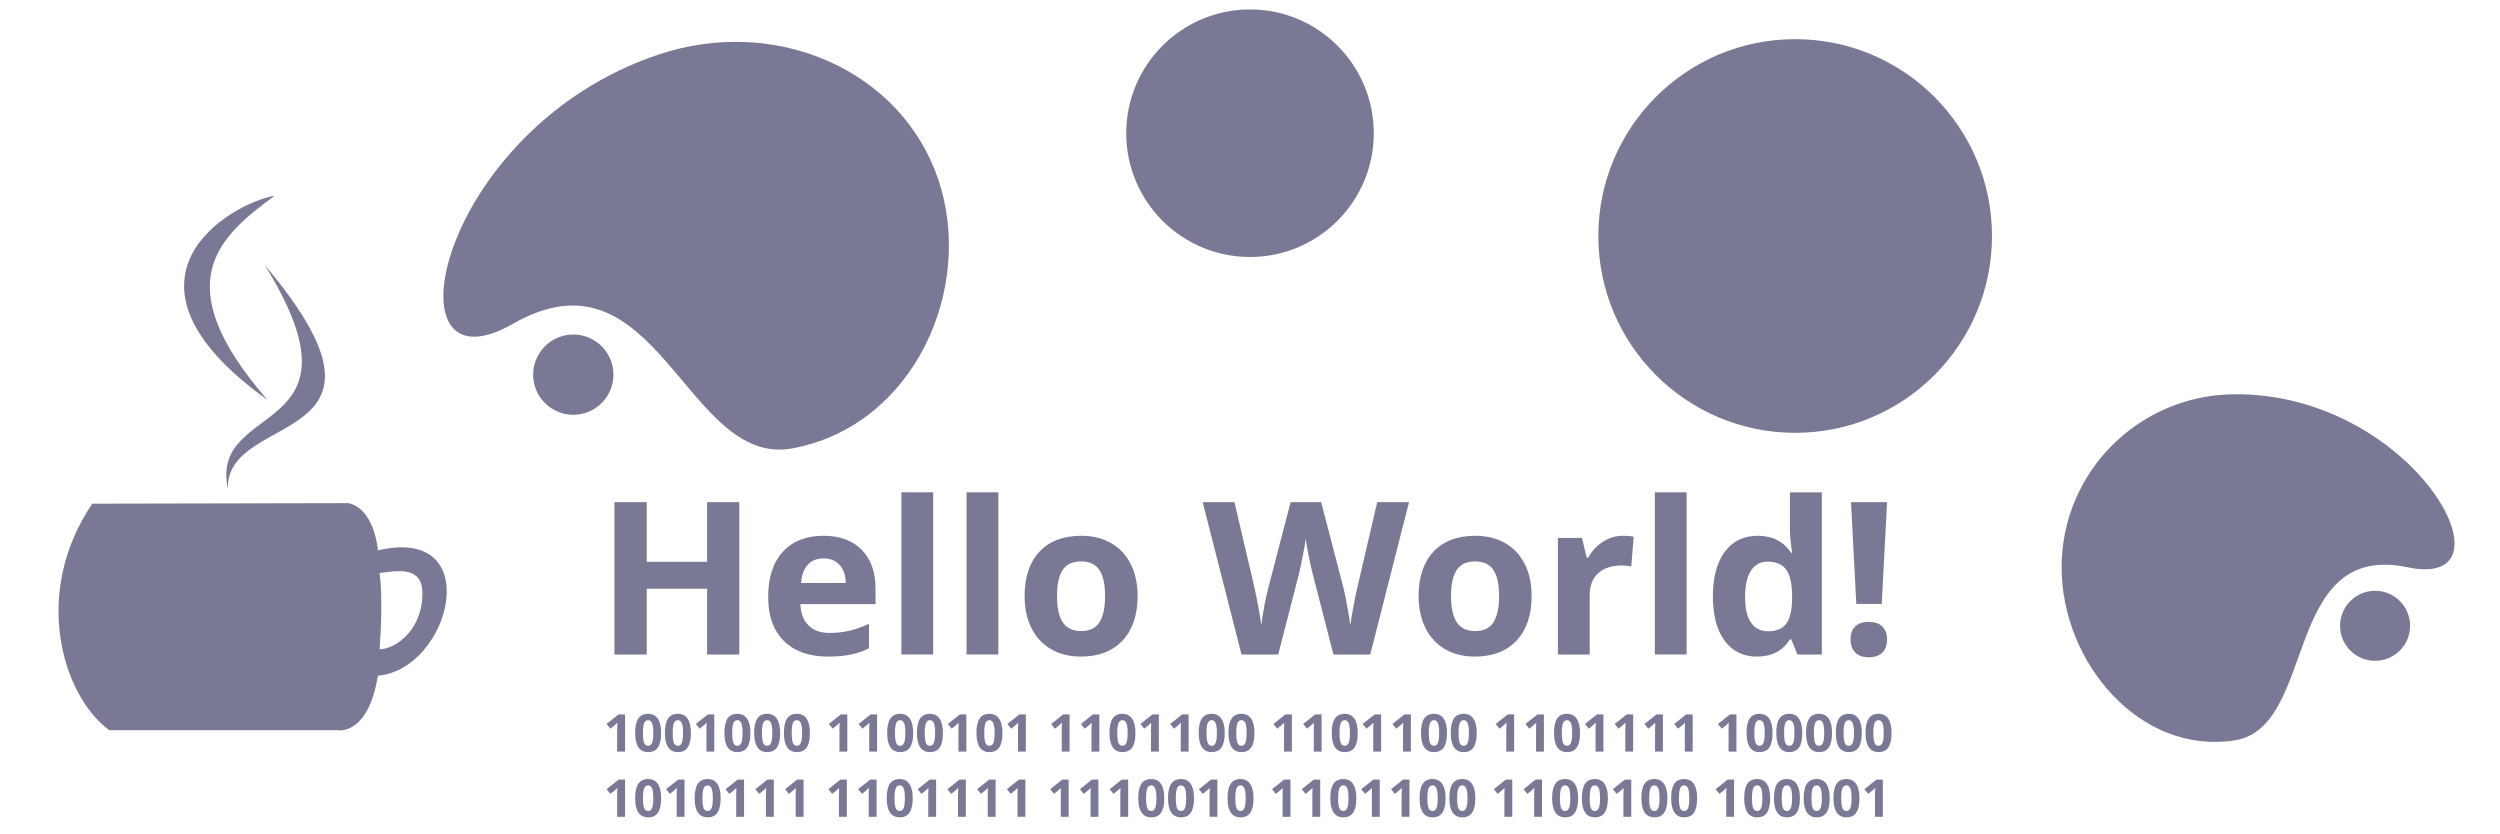
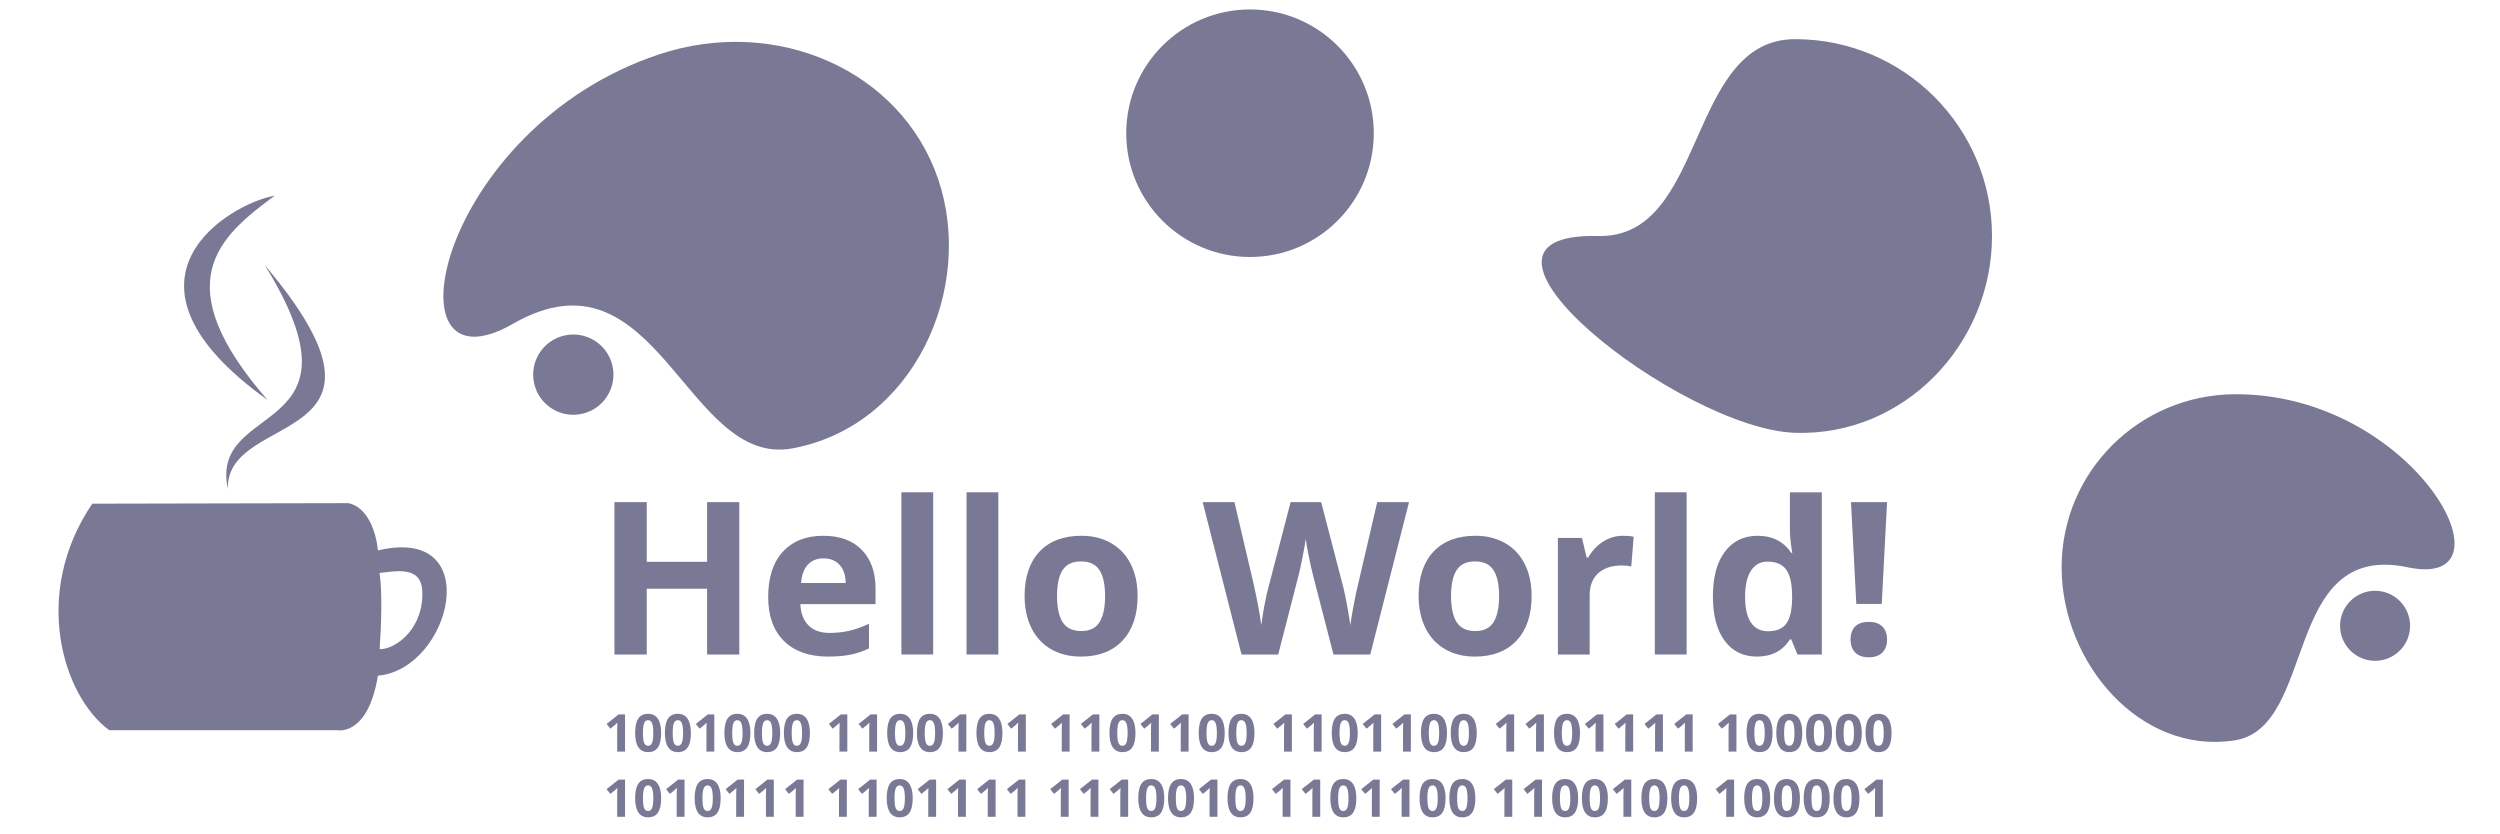
<svg xmlns="http://www.w3.org/2000/svg" width="1500" height="500" version="1.1" viewBox="0 0 1500 500" id="svg24">
  <defs id="defs28">
    <rect x="407.772" y="294.501" width="346.457" height="80.003" id="rect24945" />
  </defs>
  <g transform="matrix(0.8525776,-0.2901292,0.2901292,0.8525776,-30.56465,51.53735)" style="fill:#797995;fill-opacity:1;stroke-width:1;stroke-dasharray:none" id="g6">
    <path d="m 304.63,271.08 c 108.96,-21.273 77.888,128.24 149.6,138.58 81.637,11.778 149.6,-62.045 149.6,-138.58 0,-76.535 -66.979,-138.14 -149.6,-138.58 -155.39,-0.834 -247.75,157.75 -149.6,138.58 z" style="fill:#797995;paint-order:markers fill stroke;fill-opacity:1;stroke-width:1;stroke-dasharray:none" id="path2" />
    <circle cx="331.74" cy="316.1" r="26.741" style="fill:#797995;paint-order:markers fill stroke;fill-opacity:1;stroke-width:1;stroke-dasharray:none" id="circle4" />
  </g>
-   <circle cx="1077.099" cy="141.595" style="fill:#797995;stroke-width:0.939;paint-order:markers fill stroke;fill-opacity:1" id="circle8" r="118.099" />
+   <path id="circle8" style="fill:#797995;stroke-width:0.939;paint-order:markers fill stroke" d="m 1195.197,141.595 c 0,65.224 -52.907,120.159 -118.099,118.099 -68.47,-2.164 -219.429,-120.428 -118.099,-118.099 65.207,1.499 52.875,-118.099 118.099,-118.099 65.224,1.7e-5 118.099,52.875 118.099,118.099 z" />
  <g id="g4345" transform="translate(11.95641,-8.408867)" style="fill:#797995;fill-opacity:1">
    <path d="M 197.11,310.29 43.4,310.62 c -36.392,53.625 -17.976,115.18 10.174,135.91 h 136.84 c 0,0 18.364,3.933 24.381,-32.712 43.902,-3.831 65.205,-90.65 0,-75.16 -1.14,-11.553 -6.351,-25.998 -17.684,-28.367 z m 30.746,40.818 c 6.661,0.064 13.127,2.195 13.547,11.766 1.089,22.295 -15.477,35.049 -25.59,35.071 0.964,-13.173 1.732,-33.638 -0.026,-45.789 2.865,-0.169 7.513,-1.092 12.07,-1.048 z" style="fill:#797995;fill-opacity:1" id="path12" />
    <path d="m 146.92,167.48 c 93.136,110.41 -23.51,86.489 -22.167,134.26 -11.526,-53.778 86.913,-29.578 22.167,-134.26 z" style="fill:#797995;fill-opacity:1" id="path14" />
    <path d="m 148.55,248.39 c -61.03,-70.201 -29.508,-97.661 4.312,-122.57 -25.941,4.361 -105.72,49.911 -4.312,122.57 z" style="fill:#797995;fill-opacity:1" id="path16" />
  </g>
  <g id="g3815" transform="translate(0.5498111,-8.000125)" style="fill:#797995;fill-opacity:1">
    <circle cx="1424.5" cy="383.48" r="21.008" style="opacity:1;fill:#797995;paint-order:markers fill stroke;fill-opacity:1" id="circle10" />
    <path d="m 1444.1,348.38 c -75.63,-15.94 -54.063,96.087 -103.84,103.84 -56.666,8.825 -103.84,-46.49 -103.84,-103.84 0,-57.35 46.491,-103.51 103.84,-103.84 107.86,-0.625 171.97,118.2 103.84,103.84 z" style="fill:#797995;paint-order:markers fill stroke;fill-opacity:1" id="path18" />
  </g>
  <circle cx="750" cy="79.931" r="74.264" style="fill:#797995;stroke-width:1.09;paint-order:markers fill stroke;fill-opacity:1" id="circle20" />
  <g id="g37070" transform="matrix(1.699774,0,0,1.699774,-886.3306,-486.0717)" style="fill:#797995;fill-opacity:1">
    <g aria-label="1001000 1100101 1101100 1101100 1101111 100000 1010111 1101111 1110010 1101100 1100100 100001 " transform="matrix(1.314229,0,0,1.314229,198.5653,147.925)" id="text24943" style="font-size:14px;line-height:1.25;white-space:pre;shape-inside:url(#rect24945);fill:#797995;fill-opacity:1">
      <path d="m 413.555,306.907 h -2.112 v -5.783 l 0.021,-0.95 0.034,-1.039 q -0.526,0.526 -0.731,0.69 l -1.148,0.923 -1.019,-1.271 3.22,-2.563 h 1.736 z" style="font-weight:bold;font-family:'Open Sans';-inkscape-font-specification:'Open Sans, Bold';text-align:justify;fill:#797995;fill-opacity:1" id="path28972" />
      <path d="m 423.255,301.91 q 0,2.618 -0.861,3.876 -0.854,1.258 -2.639,1.258 -1.729,0 -2.611,-1.299 -0.875,-1.299 -0.875,-3.835 0,-2.646 0.855,-3.896 0.854,-1.258 2.632,-1.258 1.729,0 2.611,1.312 0.889,1.312 0.889,3.842 z m -4.888,0 q 0,1.839 0.314,2.639 0.321,0.793 1.073,0.793 0.738,0 1.066,-0.807 0.328,-0.807 0.328,-2.625 0,-1.839 -0.335,-2.639 -0.328,-0.807 -1.06,-0.807 -0.745,0 -1.066,0.807 -0.321,0.8 -0.321,2.639 z" style="font-weight:bold;font-family:'Open Sans';-inkscape-font-specification:'Open Sans, Bold';text-align:justify;fill:#797995;fill-opacity:1" id="path28974" />
      <path d="m 431.246,301.91 q 0,2.618 -0.861,3.876 -0.855,1.258 -2.639,1.258 -1.729,0 -2.611,-1.299 -0.875,-1.299 -0.875,-3.835 0,-2.646 0.854,-3.896 0.854,-1.258 2.632,-1.258 1.73,0 2.611,1.312 0.889,1.312 0.889,3.842 z m -4.888,0 q 0,1.839 0.314,2.639 0.321,0.793 1.073,0.793 0.738,0 1.066,-0.807 0.328,-0.807 0.328,-2.625 0,-1.839 -0.335,-2.639 -0.328,-0.807 -1.06,-0.807 -0.745,0 -1.066,0.807 -0.321,0.8 -0.321,2.639 z" style="font-weight:bold;font-family:'Open Sans';-inkscape-font-specification:'Open Sans, Bold';text-align:justify;fill:#797995;fill-opacity:1" id="path28976" />
      <path d="m 437.528,306.907 h -2.112 v -5.783 l 0.021,-0.95 0.034,-1.039 q -0.526,0.526 -0.731,0.69 l -1.148,0.923 -1.019,-1.271 3.22,-2.563 h 1.736 z" style="font-weight:bold;font-family:'Open Sans';-inkscape-font-specification:'Open Sans, Bold';text-align:justify;fill:#797995;fill-opacity:1" id="path28978" />
      <path d="m 447.229,301.91 q 0,2.618 -0.861,3.876 -0.854,1.258 -2.639,1.258 -1.73,0 -2.611,-1.299 -0.875,-1.299 -0.875,-3.835 0,-2.646 0.854,-3.896 0.854,-1.258 2.632,-1.258 1.729,0 2.611,1.312 0.889,1.312 0.889,3.842 z m -4.888,0 q 0,1.839 0.314,2.639 0.321,0.793 1.073,0.793 0.738,0 1.066,-0.807 0.328,-0.807 0.328,-2.625 0,-1.839 -0.335,-2.639 -0.328,-0.807 -1.06,-0.807 -0.745,0 -1.066,0.807 -0.321,0.8 -0.321,2.639 z" style="font-weight:bold;font-family:'Open Sans';-inkscape-font-specification:'Open Sans, Bold';text-align:justify;fill:#797995;fill-opacity:1" id="path28980" />
      <path d="m 455.22,301.91 q 0,2.618 -0.861,3.876 -0.854,1.258 -2.639,1.258 -1.73,0 -2.611,-1.299 -0.875,-1.299 -0.875,-3.835 0,-2.646 0.854,-3.896 0.854,-1.258 2.632,-1.258 1.729,0 2.611,1.312 0.889,1.312 0.889,3.842 z m -4.888,0 q 0,1.839 0.314,2.639 0.321,0.793 1.073,0.793 0.738,0 1.066,-0.807 0.328,-0.807 0.328,-2.625 0,-1.839 -0.335,-2.639 -0.328,-0.807 -1.06,-0.807 -0.745,0 -1.066,0.807 -0.321,0.8 -0.321,2.639 z" style="font-weight:bold;font-family:'Open Sans';-inkscape-font-specification:'Open Sans, Bold';text-align:justify;fill:#797995;fill-opacity:1" id="path28982" />
      <path d="m 463.211,301.91 q 0,2.618 -0.861,3.876 -0.854,1.258 -2.639,1.258 -1.729,0 -2.611,-1.299 -0.875,-1.299 -0.875,-3.835 0,-2.646 0.854,-3.896 0.854,-1.258 2.632,-1.258 1.729,0 2.611,1.312 0.889,1.312 0.889,3.842 z m -4.888,0 q 0,1.839 0.314,2.639 0.321,0.793 1.073,0.793 0.738,0 1.066,-0.807 0.328,-0.807 0.328,-2.625 0,-1.839 -0.335,-2.639 -0.328,-0.807 -1.06,-0.807 -0.745,0 -1.066,0.807 -0.321,0.8 -0.321,2.639 z" style="font-weight:bold;font-family:'Open Sans';-inkscape-font-specification:'Open Sans, Bold';text-align:justify;fill:#797995;fill-opacity:1" id="path28984" />
      <path d="m 473.257,306.907 h -2.112 v -5.783 l 0.021,-0.95 0.034,-1.039 q -0.526,0.526 -0.731,0.69 l -1.148,0.923 -1.019,-1.271 3.22,-2.563 h 1.736 z" style="font-weight:bold;font-family:'Open Sans';-inkscape-font-specification:'Open Sans, Bold';text-align:justify;fill:#797995;fill-opacity:1" id="path28986" />
      <path d="m 481.248,306.907 h -2.112 v -5.783 l 0.021,-0.95 0.034,-1.039 q -0.526,0.526 -0.731,0.69 l -1.148,0.923 -1.019,-1.271 3.22,-2.563 h 1.736 z" style="font-weight:bold;font-family:'Open Sans';-inkscape-font-specification:'Open Sans, Bold';text-align:justify;fill:#797995;fill-opacity:1" id="path28988" />
      <path d="m 490.948,301.91 q 0,2.618 -0.861,3.876 -0.855,1.258 -2.639,1.258 -1.729,0 -2.611,-1.299 -0.875,-1.299 -0.875,-3.835 0,-2.646 0.854,-3.896 0.854,-1.258 2.632,-1.258 1.73,0 2.611,1.312 0.889,1.312 0.889,3.842 z m -4.888,0 q 0,1.839 0.314,2.639 0.321,0.793 1.073,0.793 0.738,0 1.066,-0.807 0.328,-0.807 0.328,-2.625 0,-1.839 -0.335,-2.639 -0.328,-0.807 -1.06,-0.807 -0.745,0 -1.066,0.807 -0.321,0.8 -0.321,2.639 z" style="font-weight:bold;font-family:'Open Sans';-inkscape-font-specification:'Open Sans, Bold';text-align:justify;fill:#797995;fill-opacity:1" id="path28990" />
      <path d="m 498.939,301.91 q 0,2.618 -0.861,3.876 -0.855,1.258 -2.639,1.258 -1.729,0 -2.611,-1.299 -0.875,-1.299 -0.875,-3.835 0,-2.646 0.854,-3.896 0.854,-1.258 2.632,-1.258 1.73,0 2.611,1.312 0.889,1.312 0.889,3.842 z m -4.888,0 q 0,1.839 0.314,2.639 0.321,0.793 1.073,0.793 0.738,0 1.066,-0.807 0.328,-0.807 0.328,-2.625 0,-1.839 -0.335,-2.639 -0.328,-0.807 -1.06,-0.807 -0.745,0 -1.066,0.807 -0.321,0.8 -0.321,2.639 z" style="font-weight:bold;font-family:'Open Sans';-inkscape-font-specification:'Open Sans, Bold';text-align:justify;fill:#797995;fill-opacity:1" id="path28992" />
      <path d="m 505.221,306.907 h -2.112 v -5.783 l 0.021,-0.95 0.034,-1.039 q -0.526,0.526 -0.731,0.69 l -1.148,0.923 -1.019,-1.271 3.22,-2.563 h 1.736 z" style="font-weight:bold;font-family:'Open Sans';-inkscape-font-specification:'Open Sans, Bold';text-align:justify;fill:#797995;fill-opacity:1" id="path28994" />
      <path d="m 514.922,301.91 q 0,2.618 -0.861,3.876 -0.854,1.258 -2.639,1.258 -1.73,0 -2.611,-1.299 -0.875,-1.299 -0.875,-3.835 0,-2.646 0.854,-3.896 0.854,-1.258 2.632,-1.258 1.729,0 2.611,1.312 0.889,1.312 0.889,3.842 z m -4.888,0 q 0,1.839 0.314,2.639 0.321,0.793 1.073,0.793 0.738,0 1.066,-0.807 0.328,-0.807 0.328,-2.625 0,-1.839 -0.335,-2.639 -0.328,-0.807 -1.06,-0.807 -0.745,0 -1.066,0.807 -0.321,0.8 -0.321,2.639 z" style="font-weight:bold;font-family:'Open Sans';-inkscape-font-specification:'Open Sans, Bold';text-align:justify;fill:#797995;fill-opacity:1" id="path28996" />
      <path d="m 521.204,306.907 h -2.112 v -5.783 l 0.021,-0.95 0.034,-1.039 q -0.526,0.526 -0.731,0.69 l -1.148,0.923 -1.019,-1.271 3.22,-2.563 h 1.736 z" style="font-weight:bold;font-family:'Open Sans';-inkscape-font-specification:'Open Sans, Bold';text-align:justify;fill:#797995;fill-opacity:1" id="path28998" />
      <path d="m 532.959,306.907 h -2.112 v -5.783 l 0.021,-0.95 0.034,-1.039 q -0.526,0.526 -0.731,0.69 l -1.148,0.923 -1.019,-1.271 3.22,-2.563 h 1.736 z" style="font-weight:bold;font-family:'Open Sans';-inkscape-font-specification:'Open Sans, Bold';text-align:justify;fill:#797995;fill-opacity:1" id="path29000" />
      <path d="m 540.95,306.907 h -2.112 v -5.783 l 0.021,-0.95 0.034,-1.039 q -0.526,0.526 -0.731,0.69 l -1.148,0.923 -1.019,-1.271 3.22,-2.563 h 1.736 z" style="font-weight:bold;font-family:'Open Sans';-inkscape-font-specification:'Open Sans, Bold';text-align:justify;fill:#797995;fill-opacity:1" id="path29002" />
      <path d="m 550.65,301.91 q 0,2.618 -0.861,3.876 -0.855,1.258 -2.639,1.258 -1.729,0 -2.611,-1.299 -0.875,-1.299 -0.875,-3.835 0,-2.646 0.854,-3.896 0.854,-1.258 2.632,-1.258 1.73,0 2.611,1.312 0.889,1.312 0.889,3.842 z m -4.888,0 q 0,1.839 0.314,2.639 0.321,0.793 1.073,0.793 0.738,0 1.066,-0.807 0.328,-0.807 0.328,-2.625 0,-1.839 -0.335,-2.639 -0.328,-0.807 -1.06,-0.807 -0.745,0 -1.066,0.807 -0.321,0.8 -0.321,2.639 z" style="font-weight:bold;font-family:'Open Sans';-inkscape-font-specification:'Open Sans, Bold';text-align:justify;fill:#797995;fill-opacity:1" id="path29004" />
      <path d="m 556.932,306.907 h -2.112 v -5.783 l 0.021,-0.95 0.034,-1.039 q -0.526,0.526 -0.731,0.69 l -1.148,0.923 -1.019,-1.271 3.22,-2.563 h 1.736 z" style="font-weight:bold;font-family:'Open Sans';-inkscape-font-specification:'Open Sans, Bold';text-align:justify;fill:#797995;fill-opacity:1" id="path29006" />
      <path d="m 564.923,306.907 h -2.112 v -5.783 l 0.021,-0.95 0.034,-1.039 q -0.526,0.526 -0.731,0.69 l -1.148,0.923 -1.019,-1.271 3.22,-2.563 h 1.736 z" style="font-weight:bold;font-family:'Open Sans';-inkscape-font-specification:'Open Sans, Bold';text-align:justify;fill:#797995;fill-opacity:1" id="path29008" />
      <path d="m 574.624,301.91 q 0,2.618 -0.861,3.876 -0.854,1.258 -2.639,1.258 -1.73,0 -2.611,-1.299 -0.875,-1.299 -0.875,-3.835 0,-2.646 0.854,-3.896 0.854,-1.258 2.632,-1.258 1.729,0 2.611,1.312 0.889,1.312 0.889,3.842 z m -4.888,0 q 0,1.839 0.314,2.639 0.321,0.793 1.073,0.793 0.738,0 1.066,-0.807 0.328,-0.807 0.328,-2.625 0,-1.839 -0.335,-2.639 -0.328,-0.807 -1.06,-0.807 -0.745,0 -1.066,0.807 -0.321,0.8 -0.321,2.639 z" style="font-weight:bold;font-family:'Open Sans';-inkscape-font-specification:'Open Sans, Bold';text-align:justify;fill:#797995;fill-opacity:1" id="path29010" />
      <path d="m 582.615,301.91 q 0,2.618 -0.861,3.876 -0.854,1.258 -2.639,1.258 -1.729,0 -2.611,-1.299 -0.875,-1.299 -0.875,-3.835 0,-2.646 0.854,-3.896 0.854,-1.258 2.632,-1.258 1.729,0 2.611,1.312 0.889,1.312 0.889,3.842 z m -4.888,0 q 0,1.839 0.314,2.639 0.321,0.793 1.073,0.793 0.738,0 1.066,-0.807 0.328,-0.807 0.328,-2.625 0,-1.839 -0.335,-2.639 -0.328,-0.807 -1.06,-0.807 -0.745,0 -1.066,0.807 -0.321,0.8 -0.321,2.639 z" style="font-weight:bold;font-family:'Open Sans';-inkscape-font-specification:'Open Sans, Bold';text-align:justify;fill:#797995;fill-opacity:1" id="path29012" />
      <path d="m 592.661,306.907 h -2.112 v -5.783 l 0.021,-0.95 0.034,-1.039 q -0.526,0.526 -0.731,0.69 l -1.148,0.923 -1.019,-1.271 3.22,-2.563 h 1.736 z" style="font-weight:bold;font-family:'Open Sans';-inkscape-font-specification:'Open Sans, Bold';text-align:justify;fill:#797995;fill-opacity:1" id="path29014" />
      <path d="m 600.652,306.907 h -2.112 v -5.783 l 0.021,-0.95 0.034,-1.039 q -0.526,0.526 -0.731,0.69 l -1.148,0.923 -1.019,-1.271 3.22,-2.563 h 1.736 z" style="font-weight:bold;font-family:'Open Sans';-inkscape-font-specification:'Open Sans, Bold';text-align:justify;fill:#797995;fill-opacity:1" id="path29016" />
      <path d="m 610.352,301.91 q 0,2.618 -0.861,3.876 -0.854,1.258 -2.639,1.258 -1.729,0 -2.611,-1.299 -0.875,-1.299 -0.875,-3.835 0,-2.646 0.854,-3.896 0.855,-1.258 2.632,-1.258 1.729,0 2.611,1.312 0.889,1.312 0.889,3.842 z m -4.888,0 q 0,1.839 0.314,2.639 0.321,0.793 1.073,0.793 0.738,0 1.066,-0.807 0.328,-0.807 0.328,-2.625 0,-1.839 -0.335,-2.639 -0.328,-0.807 -1.06,-0.807 -0.745,0 -1.066,0.807 -0.321,0.8 -0.321,2.639 z" style="font-weight:bold;font-family:'Open Sans';-inkscape-font-specification:'Open Sans, Bold';text-align:justify;fill:#797995;fill-opacity:1" id="path29018" />
      <path d="m 616.634,306.907 h -2.112 v -5.783 l 0.021,-0.95 0.034,-1.039 q -0.526,0.526 -0.731,0.69 l -1.148,0.923 -1.019,-1.271 3.22,-2.563 h 1.736 z" style="font-weight:bold;font-family:'Open Sans';-inkscape-font-specification:'Open Sans, Bold';text-align:justify;fill:#797995;fill-opacity:1" id="path29020" />
      <path d="m 624.625,306.907 h -2.112 v -5.783 l 0.021,-0.95 0.034,-1.039 q -0.526,0.526 -0.731,0.69 l -1.148,0.923 -1.019,-1.271 3.22,-2.563 h 1.736 z" style="font-weight:bold;font-family:'Open Sans';-inkscape-font-specification:'Open Sans, Bold';text-align:justify;fill:#797995;fill-opacity:1" id="path29022" />
      <path d="m 634.326,301.91 q 0,2.618 -0.861,3.876 -0.854,1.258 -2.639,1.258 -1.729,0 -2.611,-1.299 -0.875,-1.299 -0.875,-3.835 0,-2.646 0.855,-3.896 0.854,-1.258 2.632,-1.258 1.729,0 2.611,1.312 0.889,1.312 0.889,3.842 z m -4.888,0 q 0,1.839 0.314,2.639 0.321,0.793 1.073,0.793 0.738,0 1.066,-0.807 0.328,-0.807 0.328,-2.625 0,-1.839 -0.335,-2.639 -0.328,-0.807 -1.06,-0.807 -0.745,0 -1.066,0.807 -0.321,0.8 -0.321,2.639 z" style="font-weight:bold;font-family:'Open Sans';-inkscape-font-specification:'Open Sans, Bold';text-align:justify;fill:#797995;fill-opacity:1" id="path29024" />
      <path d="m 642.317,301.91 q 0,2.618 -0.861,3.876 -0.854,1.258 -2.639,1.258 -1.729,0 -2.611,-1.299 -0.875,-1.299 -0.875,-3.835 0,-2.646 0.855,-3.896 0.854,-1.258 2.632,-1.258 1.73,0 2.611,1.312 0.889,1.312 0.889,3.842 z m -4.888,0 q 0,1.839 0.314,2.639 0.321,0.793 1.073,0.793 0.738,0 1.066,-0.807 0.328,-0.807 0.328,-2.625 0,-1.839 -0.335,-2.639 -0.328,-0.807 -1.06,-0.807 -0.745,0 -1.066,0.807 -0.321,0.8 -0.321,2.639 z" style="font-weight:bold;font-family:'Open Sans';-inkscape-font-specification:'Open Sans, Bold';text-align:justify;fill:#797995;fill-opacity:1" id="path29026" />
      <path d="m 652.362,306.907 h -2.112 v -5.783 l 0.021,-0.95 0.034,-1.039 q -0.526,0.526 -0.731,0.69 l -1.148,0.923 -1.019,-1.271 3.22,-2.563 h 1.736 z" style="font-weight:bold;font-family:'Open Sans';-inkscape-font-specification:'Open Sans, Bold';text-align:justify;fill:#797995;fill-opacity:1" id="path29028" />
      <path d="m 660.354,306.907 h -2.112 v -5.783 l 0.021,-0.95 0.034,-1.039 q -0.526,0.526 -0.731,0.69 l -1.148,0.923 -1.019,-1.271 3.22,-2.563 h 1.736 z" style="font-weight:bold;font-family:'Open Sans';-inkscape-font-specification:'Open Sans, Bold';text-align:justify;fill:#797995;fill-opacity:1" id="path29030" />
      <path d="m 670.054,301.91 q 0,2.618 -0.861,3.876 -0.854,1.258 -2.639,1.258 -1.729,0 -2.611,-1.299 -0.875,-1.299 -0.875,-3.835 0,-2.646 0.854,-3.896 0.855,-1.258 2.632,-1.258 1.729,0 2.611,1.312 0.889,1.312 0.889,3.842 z m -4.888,0 q 0,1.839 0.314,2.639 0.321,0.793 1.073,0.793 0.738,0 1.066,-0.807 0.328,-0.807 0.328,-2.625 0,-1.839 -0.335,-2.639 -0.328,-0.807 -1.06,-0.807 -0.745,0 -1.066,0.807 -0.321,0.8 -0.321,2.639 z" style="font-weight:bold;font-family:'Open Sans';-inkscape-font-specification:'Open Sans, Bold';text-align:justify;fill:#797995;fill-opacity:1" id="path29032" />
      <path d="m 676.336,306.907 h -2.112 v -5.783 l 0.021,-0.95 0.034,-1.039 q -0.526,0.526 -0.731,0.69 l -1.148,0.923 -1.019,-1.271 3.22,-2.563 h 1.736 z" style="font-weight:bold;font-family:'Open Sans';-inkscape-font-specification:'Open Sans, Bold';text-align:justify;fill:#797995;fill-opacity:1" id="path29034" />
      <path d="m 684.327,306.907 h -2.112 v -5.783 l 0.021,-0.95 0.034,-1.039 q -0.526,0.526 -0.731,0.69 l -1.148,0.923 -1.019,-1.271 3.22,-2.563 h 1.736 z" style="font-weight:bold;font-family:'Open Sans';-inkscape-font-specification:'Open Sans, Bold';text-align:justify;fill:#797995;fill-opacity:1" id="path29036" />
      <path d="m 692.319,306.907 h -2.112 v -5.783 l 0.021,-0.95 0.034,-1.039 q -0.526,0.526 -0.731,0.69 l -1.148,0.923 -1.019,-1.271 3.22,-2.563 h 1.736 z" style="font-weight:bold;font-family:'Open Sans';-inkscape-font-specification:'Open Sans, Bold';text-align:justify;fill:#797995;fill-opacity:1" id="path29038" />
      <path d="m 700.31,306.907 h -2.112 v -5.783 l 0.021,-0.95 0.034,-1.039 q -0.526,0.526 -0.731,0.69 l -1.148,0.923 -1.019,-1.271 3.22,-2.563 h 1.736 z" style="font-weight:bold;font-family:'Open Sans';-inkscape-font-specification:'Open Sans, Bold';text-align:justify;fill:#797995;fill-opacity:1" id="path29040" />
      <path d="m 712.064,306.907 h -2.112 v -5.783 l 0.021,-0.95 0.034,-1.039 q -0.526,0.526 -0.731,0.69 l -1.148,0.923 -1.019,-1.271 3.22,-2.563 h 1.736 z" style="font-weight:bold;font-family:'Open Sans';-inkscape-font-specification:'Open Sans, Bold';text-align:justify;fill:#797995;fill-opacity:1" id="path29042" />
      <path d="m 721.765,301.91 q 0,2.618 -0.861,3.876 -0.854,1.258 -2.639,1.258 -1.729,0 -2.611,-1.299 -0.875,-1.299 -0.875,-3.835 0,-2.646 0.854,-3.896 0.854,-1.258 2.632,-1.258 1.729,0 2.611,1.312 0.889,1.312 0.889,3.842 z m -4.888,0 q 0,1.839 0.314,2.639 0.321,0.793 1.073,0.793 0.738,0 1.066,-0.807 0.328,-0.807 0.328,-2.625 0,-1.839 -0.335,-2.639 -0.328,-0.807 -1.06,-0.807 -0.745,0 -1.066,0.807 -0.321,0.8 -0.321,2.639 z" style="font-weight:bold;font-family:'Open Sans';-inkscape-font-specification:'Open Sans, Bold';text-align:justify;fill:#797995;fill-opacity:1" id="path29044" />
      <path d="m 729.756,301.91 q 0,2.618 -0.861,3.876 -0.854,1.258 -2.639,1.258 -1.729,0 -2.611,-1.299 -0.875,-1.299 -0.875,-3.835 0,-2.646 0.854,-3.896 0.855,-1.258 2.632,-1.258 1.729,0 2.611,1.312 0.889,1.312 0.889,3.842 z m -4.888,0 q 0,1.839 0.314,2.639 0.321,0.793 1.073,0.793 0.738,0 1.066,-0.807 0.328,-0.807 0.328,-2.625 0,-1.839 -0.335,-2.639 -0.328,-0.807 -1.06,-0.807 -0.745,0 -1.066,0.807 -0.321,0.8 -0.321,2.639 z" style="font-weight:bold;font-family:'Open Sans';-inkscape-font-specification:'Open Sans, Bold';text-align:justify;fill:#797995;fill-opacity:1" id="path29046" />
      <path d="m 737.747,301.91 q 0,2.618 -0.861,3.876 -0.854,1.258 -2.639,1.258 -1.729,0 -2.611,-1.299 -0.875,-1.299 -0.875,-3.835 0,-2.646 0.854,-3.896 0.855,-1.258 2.632,-1.258 1.729,0 2.611,1.312 0.889,1.312 0.889,3.842 z m -4.888,0 q 0,1.839 0.314,2.639 0.321,0.793 1.073,0.793 0.738,0 1.066,-0.807 0.328,-0.807 0.328,-2.625 0,-1.839 -0.335,-2.639 -0.328,-0.807 -1.06,-0.807 -0.745,0 -1.066,0.807 -0.321,0.8 -0.321,2.639 z" style="font-weight:bold;font-family:'Open Sans';-inkscape-font-specification:'Open Sans, Bold';text-align:justify;fill:#797995;fill-opacity:1" id="path29048" />
      <path d="m 745.738,301.91 q 0,2.618 -0.861,3.876 -0.854,1.258 -2.639,1.258 -1.729,0 -2.611,-1.299 -0.875,-1.299 -0.875,-3.835 0,-2.646 0.855,-3.896 0.854,-1.258 2.632,-1.258 1.729,0 2.611,1.312 0.889,1.312 0.889,3.842 z m -4.888,0 q 0,1.839 0.314,2.639 0.321,0.793 1.073,0.793 0.738,0 1.066,-0.807 0.328,-0.807 0.328,-2.625 0,-1.839 -0.335,-2.639 -0.328,-0.807 -1.06,-0.807 -0.745,0 -1.066,0.807 -0.321,0.8 -0.321,2.639 z" style="font-weight:bold;font-family:'Open Sans';-inkscape-font-specification:'Open Sans, Bold';text-align:justify;fill:#797995;fill-opacity:1" id="path29050" />
      <path d="m 753.729,301.91 q 0,2.618 -0.861,3.876 -0.854,1.258 -2.639,1.258 -1.729,0 -2.611,-1.299 -0.875,-1.299 -0.875,-3.835 0,-2.646 0.855,-3.896 0.854,-1.258 2.632,-1.258 1.729,0 2.611,1.312 0.889,1.312 0.889,3.842 z m -4.888,0 q 0,1.839 0.314,2.639 0.321,0.793 1.073,0.793 0.738,0 1.066,-0.807 0.328,-0.807 0.328,-2.625 0,-1.839 -0.335,-2.639 -0.328,-0.807 -1.06,-0.807 -0.745,0 -1.066,0.807 -0.321,0.8 -0.321,2.639 z" style="font-weight:bold;font-family:'Open Sans';-inkscape-font-specification:'Open Sans, Bold';text-align:justify;fill:#797995;fill-opacity:1" id="path29052" />
      <path d="m 413.555,324.425 h -2.112 v -5.783 l 0.021,-0.95 0.034,-1.039 q -0.526,0.526 -0.731,0.69 l -1.148,0.923 -1.019,-1.271 3.22,-2.563 h 1.736 z" style="font-weight:bold;font-family:'Open Sans';-inkscape-font-specification:'Open Sans, Bold';text-align:justify;fill:#797995;fill-opacity:1" id="path29054" />
      <path d="m 423.255,319.428 q 0,2.618 -0.861,3.876 -0.854,1.258 -2.639,1.258 -1.729,0 -2.611,-1.299 -0.875,-1.299 -0.875,-3.835 0,-2.646 0.855,-3.896 0.854,-1.258 2.632,-1.258 1.729,0 2.611,1.312 0.889,1.312 0.889,3.842 z m -4.888,0 q 0,1.839 0.314,2.639 0.321,0.793 1.073,0.793 0.738,0 1.066,-0.807 0.328,-0.807 0.328,-2.625 0,-1.839 -0.335,-2.639 -0.328,-0.807 -1.06,-0.807 -0.745,0 -1.066,0.807 -0.321,0.8 -0.321,2.639 z" style="font-weight:bold;font-family:'Open Sans';-inkscape-font-specification:'Open Sans, Bold';text-align:justify;fill:#797995;fill-opacity:1" id="path29056" />
      <path d="m 429.537,324.425 h -2.112 v -5.783 l 0.021,-0.95 0.034,-1.039 q -0.526,0.526 -0.731,0.69 l -1.148,0.923 -1.019,-1.271 3.22,-2.563 h 1.736 z" style="font-weight:bold;font-family:'Open Sans';-inkscape-font-specification:'Open Sans, Bold';text-align:justify;fill:#797995;fill-opacity:1" id="path29058" />
      <path d="m 439.237,319.428 q 0,2.618 -0.861,3.876 -0.855,1.258 -2.639,1.258 -1.729,0 -2.611,-1.299 -0.875,-1.299 -0.875,-3.835 0,-2.646 0.854,-3.896 0.854,-1.258 2.632,-1.258 1.73,0 2.611,1.312 0.889,1.312 0.889,3.842 z m -4.888,0 q 0,1.839 0.314,2.639 0.321,0.793 1.073,0.793 0.738,0 1.066,-0.807 0.328,-0.807 0.328,-2.625 0,-1.839 -0.335,-2.639 -0.328,-0.807 -1.06,-0.807 -0.745,0 -1.066,0.807 -0.321,0.8 -0.321,2.639 z" style="font-weight:bold;font-family:'Open Sans';-inkscape-font-specification:'Open Sans, Bold';text-align:justify;fill:#797995;fill-opacity:1" id="path29060" />
      <path d="m 445.52,324.425 h -2.112 v -5.783 l 0.021,-0.95 0.034,-1.039 q -0.526,0.526 -0.731,0.69 l -1.148,0.923 -1.019,-1.271 3.22,-2.563 h 1.736 z" style="font-weight:bold;font-family:'Open Sans';-inkscape-font-specification:'Open Sans, Bold';text-align:justify;fill:#797995;fill-opacity:1" id="path29062" />
      <path d="m 453.511,324.425 h -2.112 v -5.783 l 0.021,-0.95 0.034,-1.039 q -0.526,0.526 -0.731,0.69 l -1.148,0.923 -1.019,-1.271 3.22,-2.563 h 1.736 z" style="font-weight:bold;font-family:'Open Sans';-inkscape-font-specification:'Open Sans, Bold';text-align:justify;fill:#797995;fill-opacity:1" id="path29064" />
      <path d="m 461.502,324.425 h -2.112 v -5.783 l 0.021,-0.95 0.034,-1.039 q -0.526,0.526 -0.731,0.69 l -1.148,0.923 -1.019,-1.271 3.22,-2.563 h 1.736 z" style="font-weight:bold;font-family:'Open Sans';-inkscape-font-specification:'Open Sans, Bold';text-align:justify;fill:#797995;fill-opacity:1" id="path29066" />
      <path d="m 473.13,324.425 h -2.112 v -5.783 l 0.021,-0.95 0.034,-1.039 q -0.526,0.526 -0.731,0.69 l -1.148,0.923 -1.019,-1.271 3.22,-2.563 h 1.736 z" style="font-weight:bold;font-family:'Open Sans';-inkscape-font-specification:'Open Sans, Bold';text-align:justify;fill:#797995;fill-opacity:1" id="path29068" />
      <path d="m 481.121,324.425 h -2.112 v -5.783 l 0.021,-0.95 0.034,-1.039 q -0.526,0.526 -0.731,0.69 l -1.148,0.923 -1.019,-1.271 3.22,-2.563 h 1.736 z" style="font-weight:bold;font-family:'Open Sans';-inkscape-font-specification:'Open Sans, Bold';text-align:justify;fill:#797995;fill-opacity:1" id="path29070" />
      <path d="m 490.821,319.428 q 0,2.618 -0.861,3.876 -0.854,1.258 -2.639,1.258 -1.729,0 -2.611,-1.299 -0.875,-1.299 -0.875,-3.835 0,-2.646 0.854,-3.896 0.855,-1.258 2.632,-1.258 1.729,0 2.611,1.312 0.889,1.312 0.889,3.842 z m -4.888,0 q 0,1.839 0.314,2.639 0.321,0.793 1.073,0.793 0.738,0 1.066,-0.807 0.328,-0.807 0.328,-2.625 0,-1.839 -0.335,-2.639 -0.328,-0.807 -1.06,-0.807 -0.745,0 -1.066,0.807 -0.321,0.8 -0.321,2.639 z" style="font-weight:bold;font-family:'Open Sans';-inkscape-font-specification:'Open Sans, Bold';text-align:justify;fill:#797995;fill-opacity:1" id="path29072" />
      <path d="m 497.104,324.425 h -2.112 v -5.783 l 0.021,-0.95 0.034,-1.039 q -0.526,0.526 -0.731,0.69 l -1.148,0.923 -1.019,-1.271 3.22,-2.563 h 1.736 z" style="font-weight:bold;font-family:'Open Sans';-inkscape-font-specification:'Open Sans, Bold';text-align:justify;fill:#797995;fill-opacity:1" id="path29074" />
      <path d="m 505.095,324.425 h -2.112 v -5.783 l 0.021,-0.95 0.034,-1.039 q -0.526,0.526 -0.731,0.69 l -1.148,0.923 -1.019,-1.271 3.22,-2.563 h 1.736 z" style="font-weight:bold;font-family:'Open Sans';-inkscape-font-specification:'Open Sans, Bold';text-align:justify;fill:#797995;fill-opacity:1" id="path29076" />
      <path d="m 513.086,324.425 h -2.112 v -5.783 l 0.021,-0.95 0.034,-1.039 q -0.526,0.526 -0.731,0.69 l -1.148,0.923 -1.019,-1.271 3.22,-2.563 h 1.736 z" style="font-weight:bold;font-family:'Open Sans';-inkscape-font-specification:'Open Sans, Bold';text-align:justify;fill:#797995;fill-opacity:1" id="path29078" />
      <path d="m 521.077,324.425 h -2.112 v -5.783 l 0.021,-0.95 0.034,-1.039 q -0.526,0.526 -0.731,0.69 l -1.148,0.923 -1.019,-1.271 3.22,-2.563 h 1.736 z" style="font-weight:bold;font-family:'Open Sans';-inkscape-font-specification:'Open Sans, Bold';text-align:justify;fill:#797995;fill-opacity:1" id="path29080" />
      <path d="m 532.705,324.425 h -2.112 v -5.783 l 0.021,-0.95 0.034,-1.039 q -0.526,0.526 -0.731,0.69 l -1.148,0.923 -1.019,-1.271 3.22,-2.563 h 1.736 z" style="font-weight:bold;font-family:'Open Sans';-inkscape-font-specification:'Open Sans, Bold';text-align:justify;fill:#797995;fill-opacity:1" id="path29082" />
      <path d="m 540.696,324.425 h -2.112 v -5.783 l 0.021,-0.95 0.034,-1.039 q -0.526,0.526 -0.731,0.69 l -1.148,0.923 -1.019,-1.271 3.22,-2.563 h 1.736 z" style="font-weight:bold;font-family:'Open Sans';-inkscape-font-specification:'Open Sans, Bold';text-align:justify;fill:#797995;fill-opacity:1" id="path29084" />
      <path d="m 548.688,324.425 h -2.112 v -5.783 l 0.021,-0.95 0.034,-1.039 q -0.526,0.526 -0.731,0.69 l -1.148,0.923 -1.019,-1.271 3.22,-2.563 h 1.736 z" style="font-weight:bold;font-family:'Open Sans';-inkscape-font-specification:'Open Sans, Bold';text-align:justify;fill:#797995;fill-opacity:1" id="path29086" />
      <path d="m 558.388,319.428 q 0,2.618 -0.861,3.876 -0.855,1.258 -2.639,1.258 -1.73,0 -2.611,-1.299 -0.875,-1.299 -0.875,-3.835 0,-2.646 0.854,-3.896 0.854,-1.258 2.632,-1.258 1.729,0 2.611,1.312 0.889,1.312 0.889,3.842 z m -4.888,0 q 0,1.839 0.314,2.639 0.321,0.793 1.073,0.793 0.738,0 1.066,-0.807 0.328,-0.807 0.328,-2.625 0,-1.839 -0.335,-2.639 -0.328,-0.807 -1.06,-0.807 -0.745,0 -1.066,0.807 -0.321,0.8 -0.321,2.639 z" style="font-weight:bold;font-family:'Open Sans';-inkscape-font-specification:'Open Sans, Bold';text-align:justify;fill:#797995;fill-opacity:1" id="path29088" />
      <path d="m 566.379,319.428 q 0,2.618 -0.861,3.876 -0.854,1.258 -2.639,1.258 -1.73,0 -2.611,-1.299 -0.875,-1.299 -0.875,-3.835 0,-2.646 0.854,-3.896 0.854,-1.258 2.632,-1.258 1.729,0 2.611,1.312 0.889,1.312 0.889,3.842 z m -4.888,0 q 0,1.839 0.314,2.639 0.321,0.793 1.073,0.793 0.738,0 1.066,-0.807 0.328,-0.807 0.328,-2.625 0,-1.839 -0.335,-2.639 -0.328,-0.807 -1.06,-0.807 -0.745,0 -1.066,0.807 -0.321,0.8 -0.321,2.639 z" style="font-weight:bold;font-family:'Open Sans';-inkscape-font-specification:'Open Sans, Bold';text-align:justify;fill:#797995;fill-opacity:1" id="path29090" />
      <path d="m 572.661,324.425 h -2.112 v -5.783 l 0.021,-0.95 0.034,-1.039 q -0.526,0.526 -0.731,0.69 l -1.148,0.923 -1.019,-1.271 3.22,-2.563 h 1.736 z" style="font-weight:bold;font-family:'Open Sans';-inkscape-font-specification:'Open Sans, Bold';text-align:justify;fill:#797995;fill-opacity:1" id="path29092" />
      <path d="m 582.361,319.428 q 0,2.618 -0.861,3.876 -0.854,1.258 -2.639,1.258 -1.729,0 -2.611,-1.299 -0.875,-1.299 -0.875,-3.835 0,-2.646 0.854,-3.896 0.854,-1.258 2.632,-1.258 1.729,0 2.611,1.312 0.889,1.312 0.889,3.842 z m -4.888,0 q 0,1.839 0.314,2.639 0.321,0.793 1.073,0.793 0.738,0 1.066,-0.807 0.328,-0.807 0.328,-2.625 0,-1.839 -0.335,-2.639 -0.328,-0.807 -1.06,-0.807 -0.745,0 -1.066,0.807 -0.321,0.8 -0.321,2.639 z" style="font-weight:bold;font-family:'Open Sans';-inkscape-font-specification:'Open Sans, Bold';text-align:justify;fill:#797995;fill-opacity:1" id="path29094" />
      <path d="m 592.28,324.425 h -2.112 v -5.783 l 0.021,-0.95 0.034,-1.039 q -0.526,0.526 -0.731,0.69 l -1.148,0.923 -1.019,-1.271 3.22,-2.563 h 1.736 z" style="font-weight:bold;font-family:'Open Sans';-inkscape-font-specification:'Open Sans, Bold';text-align:justify;fill:#797995;fill-opacity:1" id="path29096" />
      <path d="m 600.271,324.425 h -2.112 v -5.783 l 0.021,-0.95 0.034,-1.039 q -0.526,0.526 -0.731,0.69 l -1.148,0.923 -1.019,-1.271 3.22,-2.563 h 1.736 z" style="font-weight:bold;font-family:'Open Sans';-inkscape-font-specification:'Open Sans, Bold';text-align:justify;fill:#797995;fill-opacity:1" id="path29098" />
      <path d="m 609.972,319.428 q 0,2.618 -0.861,3.876 -0.854,1.258 -2.639,1.258 -1.729,0 -2.611,-1.299 -0.875,-1.299 -0.875,-3.835 0,-2.646 0.854,-3.896 0.855,-1.258 2.632,-1.258 1.729,0 2.611,1.312 0.889,1.312 0.889,3.842 z m -4.888,0 q 0,1.839 0.314,2.639 0.321,0.793 1.073,0.793 0.738,0 1.066,-0.807 0.328,-0.807 0.328,-2.625 0,-1.839 -0.335,-2.639 -0.328,-0.807 -1.06,-0.807 -0.745,0 -1.066,0.807 -0.321,0.8 -0.321,2.639 z" style="font-weight:bold;font-family:'Open Sans';-inkscape-font-specification:'Open Sans, Bold';text-align:justify;fill:#797995;fill-opacity:1" id="path29100" />
      <path d="m 616.254,324.425 h -2.112 v -5.783 l 0.021,-0.95 0.034,-1.039 q -0.526,0.526 -0.731,0.69 l -1.148,0.923 -1.019,-1.271 3.22,-2.563 h 1.736 z" style="font-weight:bold;font-family:'Open Sans';-inkscape-font-specification:'Open Sans, Bold';text-align:justify;fill:#797995;fill-opacity:1" id="path29102" />
      <path d="m 624.245,324.425 h -2.112 v -5.783 l 0.021,-0.95 0.034,-1.039 q -0.526,0.526 -0.731,0.69 l -1.148,0.923 -1.019,-1.271 3.22,-2.563 h 1.736 z" style="font-weight:bold;font-family:'Open Sans';-inkscape-font-specification:'Open Sans, Bold';text-align:justify;fill:#797995;fill-opacity:1" id="path29104" />
      <path d="m 633.945,319.428 q 0,2.618 -0.861,3.876 -0.854,1.258 -2.639,1.258 -1.729,0 -2.611,-1.299 -0.875,-1.299 -0.875,-3.835 0,-2.646 0.855,-3.896 0.854,-1.258 2.632,-1.258 1.729,0 2.611,1.312 0.889,1.312 0.889,3.842 z m -4.888,0 q 0,1.839 0.314,2.639 0.321,0.793 1.073,0.793 0.738,0 1.066,-0.807 0.328,-0.807 0.328,-2.625 0,-1.839 -0.335,-2.639 -0.328,-0.807 -1.06,-0.807 -0.745,0 -1.066,0.807 -0.321,0.8 -0.321,2.639 z" style="font-weight:bold;font-family:'Open Sans';-inkscape-font-specification:'Open Sans, Bold';text-align:justify;fill:#797995;fill-opacity:1" id="path29106" />
      <path d="m 641.937,319.428 q 0,2.618 -0.861,3.876 -0.855,1.258 -2.639,1.258 -1.729,0 -2.611,-1.299 -0.875,-1.299 -0.875,-3.835 0,-2.646 0.854,-3.896 0.854,-1.258 2.632,-1.258 1.73,0 2.611,1.312 0.889,1.312 0.889,3.842 z m -4.888,0 q 0,1.839 0.314,2.639 0.321,0.793 1.073,0.793 0.738,0 1.066,-0.807 0.328,-0.807 0.328,-2.625 0,-1.839 -0.335,-2.639 -0.328,-0.807 -1.06,-0.807 -0.745,0 -1.066,0.807 -0.321,0.8 -0.321,2.639 z" style="font-weight:bold;font-family:'Open Sans';-inkscape-font-specification:'Open Sans, Bold';text-align:justify;fill:#797995;fill-opacity:1" id="path29108" />
      <path d="m 651.855,324.425 h -2.112 v -5.783 l 0.021,-0.95 0.034,-1.039 q -0.526,0.526 -0.731,0.69 l -1.148,0.923 -1.019,-1.271 3.22,-2.563 h 1.736 z" style="font-weight:bold;font-family:'Open Sans';-inkscape-font-specification:'Open Sans, Bold';text-align:justify;fill:#797995;fill-opacity:1" id="path29110" />
      <path d="m 659.847,324.425 h -2.112 v -5.783 l 0.021,-0.95 0.034,-1.039 q -0.526,0.526 -0.731,0.69 l -1.148,0.923 -1.019,-1.271 3.22,-2.563 h 1.736 z" style="font-weight:bold;font-family:'Open Sans';-inkscape-font-specification:'Open Sans, Bold';text-align:justify;fill:#797995;fill-opacity:1" id="path29112" />
      <path d="m 669.547,319.428 q 0,2.618 -0.861,3.876 -0.855,1.258 -2.639,1.258 -1.729,0 -2.611,-1.299 -0.875,-1.299 -0.875,-3.835 0,-2.646 0.854,-3.896 0.854,-1.258 2.632,-1.258 1.73,0 2.611,1.312 0.889,1.312 0.889,3.842 z m -4.888,0 q 0,1.839 0.314,2.639 0.321,0.793 1.073,0.793 0.738,0 1.066,-0.807 0.328,-0.807 0.328,-2.625 0,-1.839 -0.335,-2.639 -0.328,-0.807 -1.06,-0.807 -0.745,0 -1.066,0.807 -0.321,0.8 -0.321,2.639 z" style="font-weight:bold;font-family:'Open Sans';-inkscape-font-specification:'Open Sans, Bold';text-align:justify;fill:#797995;fill-opacity:1" id="path29114" />
      <path d="m 677.538,319.428 q 0,2.618 -0.861,3.876 -0.854,1.258 -2.639,1.258 -1.73,0 -2.611,-1.299 -0.875,-1.299 -0.875,-3.835 0,-2.646 0.854,-3.896 0.854,-1.258 2.632,-1.258 1.729,0 2.611,1.312 0.889,1.312 0.889,3.842 z m -4.888,0 q 0,1.839 0.314,2.639 0.321,0.793 1.073,0.793 0.738,0 1.066,-0.807 0.328,-0.807 0.328,-2.625 0,-1.839 -0.335,-2.639 -0.328,-0.807 -1.06,-0.807 -0.745,0 -1.066,0.807 -0.321,0.8 -0.321,2.639 z" style="font-weight:bold;font-family:'Open Sans';-inkscape-font-specification:'Open Sans, Bold';text-align:justify;fill:#797995;fill-opacity:1" id="path29116" />
      <path d="m 683.82,324.425 h -2.112 v -5.783 l 0.021,-0.95 0.034,-1.039 q -0.526,0.526 -0.731,0.69 l -1.148,0.923 -1.019,-1.271 3.22,-2.563 h 1.736 z" style="font-weight:bold;font-family:'Open Sans';-inkscape-font-specification:'Open Sans, Bold';text-align:justify;fill:#797995;fill-opacity:1" id="path29118" />
      <path d="m 693.521,319.428 q 0,2.618 -0.861,3.876 -0.854,1.258 -2.639,1.258 -1.729,0 -2.611,-1.299 -0.875,-1.299 -0.875,-3.835 0,-2.646 0.854,-3.896 0.854,-1.258 2.632,-1.258 1.729,0 2.611,1.312 0.889,1.312 0.889,3.842 z m -4.888,0 q 0,1.839 0.314,2.639 0.321,0.793 1.073,0.793 0.738,0 1.066,-0.807 0.328,-0.807 0.328,-2.625 0,-1.839 -0.335,-2.639 -0.328,-0.807 -1.06,-0.807 -0.745,0 -1.066,0.807 -0.321,0.8 -0.321,2.639 z" style="font-weight:bold;font-family:'Open Sans';-inkscape-font-specification:'Open Sans, Bold';text-align:justify;fill:#797995;fill-opacity:1" id="path29120" />
      <path d="m 701.512,319.428 q 0,2.618 -0.861,3.876 -0.854,1.258 -2.639,1.258 -1.729,0 -2.611,-1.299 -0.875,-1.299 -0.875,-3.835 0,-2.646 0.854,-3.896 0.854,-1.258 2.632,-1.258 1.729,0 2.611,1.312 0.889,1.312 0.889,3.842 z m -4.888,0 q 0,1.839 0.314,2.639 0.321,0.793 1.073,0.793 0.738,0 1.066,-0.807 0.328,-0.807 0.328,-2.625 0,-1.839 -0.335,-2.639 -0.328,-0.807 -1.06,-0.807 -0.745,0 -1.066,0.807 -0.321,0.8 -0.321,2.639 z" style="font-weight:bold;font-family:'Open Sans';-inkscape-font-specification:'Open Sans, Bold';text-align:justify;fill:#797995;fill-opacity:1" id="path29122" />
      <path d="m 711.431,324.425 h -2.112 v -5.783 l 0.021,-0.95 0.034,-1.039 q -0.526,0.526 -0.731,0.69 l -1.148,0.923 -1.019,-1.271 3.22,-2.563 h 1.736 z" style="font-weight:bold;font-family:'Open Sans';-inkscape-font-specification:'Open Sans, Bold';text-align:justify;fill:#797995;fill-opacity:1" id="path29124" />
      <path d="m 721.131,319.428 q 0,2.618 -0.861,3.876 -0.854,1.258 -2.639,1.258 -1.729,0 -2.611,-1.299 -0.875,-1.299 -0.875,-3.835 0,-2.646 0.854,-3.896 0.855,-1.258 2.632,-1.258 1.729,0 2.611,1.312 0.889,1.312 0.889,3.842 z m -4.888,0 q 0,1.839 0.314,2.639 0.321,0.793 1.073,0.793 0.738,0 1.066,-0.807 0.328,-0.807 0.328,-2.625 0,-1.839 -0.335,-2.639 -0.328,-0.807 -1.06,-0.807 -0.745,0 -1.066,0.807 -0.321,0.8 -0.321,2.639 z" style="font-weight:bold;font-family:'Open Sans';-inkscape-font-specification:'Open Sans, Bold';text-align:justify;fill:#797995;fill-opacity:1" id="path29126" />
      <path d="m 729.122,319.428 q 0,2.618 -0.861,3.876 -0.854,1.258 -2.639,1.258 -1.729,0 -2.611,-1.299 -0.875,-1.299 -0.875,-3.835 0,-2.646 0.854,-3.896 0.855,-1.258 2.632,-1.258 1.729,0 2.611,1.312 0.889,1.312 0.889,3.842 z m -4.888,0 q 0,1.839 0.314,2.639 0.321,0.793 1.073,0.793 0.738,0 1.066,-0.807 0.328,-0.807 0.328,-2.625 0,-1.839 -0.335,-2.639 -0.328,-0.807 -1.06,-0.807 -0.745,0 -1.066,0.807 -0.321,0.8 -0.321,2.639 z" style="font-weight:bold;font-family:'Open Sans';-inkscape-font-specification:'Open Sans, Bold';text-align:justify;fill:#797995;fill-opacity:1" id="path29128" />
      <path d="m 737.113,319.428 q 0,2.618 -0.861,3.876 -0.854,1.258 -2.639,1.258 -1.729,0 -2.611,-1.299 -0.875,-1.299 -0.875,-3.835 0,-2.646 0.855,-3.896 0.854,-1.258 2.632,-1.258 1.729,0 2.611,1.312 0.889,1.312 0.889,3.842 z m -4.888,0 q 0,1.839 0.314,2.639 0.321,0.793 1.073,0.793 0.738,0 1.066,-0.807 0.328,-0.807 0.328,-2.625 0,-1.839 -0.335,-2.639 -0.328,-0.807 -1.06,-0.807 -0.745,0 -1.066,0.807 -0.321,0.8 -0.321,2.639 z" style="font-weight:bold;font-family:'Open Sans';-inkscape-font-specification:'Open Sans, Bold';text-align:justify;fill:#797995;fill-opacity:1" id="path29130" />
      <path d="m 745.104,319.428 q 0,2.618 -0.861,3.876 -0.854,1.258 -2.639,1.258 -1.729,0 -2.611,-1.299 -0.875,-1.299 -0.875,-3.835 0,-2.646 0.855,-3.896 0.854,-1.258 2.632,-1.258 1.729,0 2.611,1.312 0.889,1.312 0.889,3.842 z m -4.888,0 q 0,1.839 0.314,2.639 0.321,0.793 1.073,0.793 0.738,0 1.066,-0.807 0.328,-0.807 0.328,-2.625 0,-1.839 -0.335,-2.639 -0.328,-0.807 -1.06,-0.807 -0.745,0 -1.066,0.807 -0.321,0.8 -0.321,2.639 z" style="font-weight:bold;font-family:'Open Sans';-inkscape-font-specification:'Open Sans, Bold';text-align:justify;fill:#797995;fill-opacity:1" id="path29132" />
      <path d="m 751.387,324.425 h -2.112 v -5.783 l 0.021,-0.95 0.034,-1.039 q -0.526,0.526 -0.731,0.69 l -1.148,0.923 -1.019,-1.271 3.22,-2.563 h 1.736 z" style="font-weight:bold;font-family:'Open Sans';-inkscape-font-specification:'Open Sans, Bold';text-align:justify;fill:#797995;fill-opacity:1" id="path29134" />
    </g>
    <g aria-label="Hello World!" id="text2769" style="font-size:75.356px;line-height:1.25;stroke-width:1.047;fill:#797995;fill-opacity:1">
      <path d="M 782.406,516.993 H 771.037 V 493.776 H 749.733 v 23.217 h -11.406 v -53.794 h 11.406 v 21.083 h 21.304 v -21.083 h 11.37 z" style="font-weight:bold;font-family:'Open Sans';-inkscape-font-specification:'Open Sans, Bold';fill:#797995;fill-opacity:1" id="path29137" />
      <path d="m 812.136,483.069 q -3.569,0 -5.593,2.281 -2.024,2.244 -2.318,6.402 h 15.748 q -0.074,-4.158 -2.171,-6.402 -2.097,-2.281 -5.666,-2.281 z m 1.582,34.661 q -9.935,0 -15.527,-5.482 -5.593,-5.482 -5.593,-15.527 0,-10.339 5.151,-15.969 5.188,-5.666 14.313,-5.666 8.72,0 13.577,4.967 4.857,4.967 4.857,13.724 v 5.446 h -26.529 q 0.184,4.783 2.833,7.469 2.649,2.686 7.433,2.686 3.716,0 7.028,-0.773 3.312,-0.773 6.917,-2.465 v 8.684 q -2.944,1.472 -6.292,2.171 -3.348,0.736 -8.168,0.736 z" style="font-weight:bold;font-family:'Open Sans';-inkscape-font-specification:'Open Sans, Bold';fill:#797995;fill-opacity:1" id="path29139" />
      <path d="M 850.844,516.993 H 839.622 v -57.253 h 11.222 z" style="font-weight:bold;font-family:'Open Sans';-inkscape-font-specification:'Open Sans, Bold';fill:#797995;fill-opacity:1" id="path29141" />
      <path d="m 873.841,516.993 h -11.222 v -57.253 h 11.222 z" style="font-weight:bold;font-family:'Open Sans';-inkscape-font-specification:'Open Sans, Bold';fill:#797995;fill-opacity:1" id="path29143" />
      <path d="m 894.556,496.352 q 0,6.108 1.987,9.235 2.024,3.128 6.549,3.128 4.489,0 6.439,-3.091 1.987,-3.128 1.987,-9.272 0,-6.108 -1.987,-9.162 -1.987,-3.054 -6.513,-3.054 -4.489,0 -6.476,3.054 -1.987,3.017 -1.987,9.162 z m 28.442,0 q 0,10.045 -5.298,15.711 -5.298,5.666 -14.755,5.666 -5.924,0 -10.45,-2.576 -4.526,-2.612 -6.954,-7.469 -2.428,-4.857 -2.428,-11.333 0,-10.082 5.262,-15.675 5.262,-5.593 14.791,-5.593 5.924,0 10.45,2.576 4.526,2.576 6.954,7.396 2.428,4.82 2.428,11.296 z" style="font-weight:bold;font-family:'Open Sans';-inkscape-font-specification:'Open Sans, Bold';fill:#797995;fill-opacity:1" id="path29145" />
      <path d="m 1005.125,516.993 h -12.989 l -7.285,-28.258 q -0.405,-1.509 -1.398,-6.218 -0.957,-4.747 -1.104,-6.365 -0.221,1.987 -1.104,6.402 -0.883,4.379 -1.361,6.255 l -7.249,28.185 h -12.952 l -13.724,-53.794 h 11.222 l 6.881,29.362 q 1.803,8.132 2.612,14.092 0.221,-2.097 0.993,-6.476 0.809,-4.415 1.509,-6.844 l 7.837,-30.135 h 10.781 l 7.837,30.135 q 0.515,2.024 1.288,6.182 0.773,4.158 1.177,7.138 0.368,-2.87 1.177,-7.138 0.809,-4.305 1.472,-6.954 l 6.844,-29.362 h 11.222 z" style="font-weight:bold;font-family:'Open Sans';-inkscape-font-specification:'Open Sans, Bold';fill:#797995;fill-opacity:1" id="path29147" />
      <path d="m 1033.64,496.352 q 0,6.108 1.987,9.235 2.024,3.128 6.55,3.128 4.489,0 6.439,-3.091 1.987,-3.128 1.987,-9.272 0,-6.108 -1.987,-9.162 -1.987,-3.054 -6.513,-3.054 -4.489,0 -6.476,3.054 -1.987,3.017 -1.987,9.162 z m 28.442,0 q 0,10.045 -5.298,15.711 -5.298,5.666 -14.755,5.666 -5.924,0 -10.45,-2.576 -4.526,-2.612 -6.954,-7.469 -2.428,-4.857 -2.428,-11.333 0,-10.082 5.262,-15.675 5.262,-5.593 14.791,-5.593 5.924,0 10.45,2.576 4.526,2.576 6.954,7.396 2.428,4.82 2.428,11.296 z" style="font-weight:bold;font-family:'Open Sans';-inkscape-font-specification:'Open Sans, Bold';fill:#797995;fill-opacity:1" id="path29149" />
      <path d="m 1094.315,475.084 q 2.281,0 3.79,0.331 l -0.846,10.523 q -1.361,-0.368 -3.312,-0.368 -5.372,0 -8.389,2.76 -2.98,2.76 -2.98,7.727 v 20.936 h -11.222 V 475.857 h 8.5 l 1.656,6.917 h 0.552 q 1.913,-3.459 5.151,-5.556 3.275,-2.134 7.101,-2.134 z" style="font-weight:bold;font-family:'Open Sans';-inkscape-font-specification:'Open Sans, Bold';fill:#797995;fill-opacity:1" id="path29151" />
      <path d="m 1116.796,516.993 h -11.222 v -57.253 h 11.222 z" style="font-weight:bold;font-family:'Open Sans';-inkscape-font-specification:'Open Sans, Bold';fill:#797995;fill-opacity:1" id="path29153" />
      <path d="m 1141.596,517.729 q -7.248,0 -11.406,-5.63 -4.121,-5.63 -4.121,-15.601 0,-10.119 4.195,-15.748 4.231,-5.666 11.627,-5.666 7.764,0 11.848,6.034 h 0.368 q -0.846,-4.599 -0.846,-8.205 v -13.172 h 11.259 v 57.253 h -8.61 l -2.171,-5.335 h -0.478 q -3.827,6.071 -11.664,6.071 z m 3.937,-8.941 q 4.305,0 6.292,-2.502 2.024,-2.502 2.208,-8.5 v -1.214 q 0,-6.623 -2.061,-9.493 -2.024,-2.87 -6.623,-2.87 -3.753,0 -5.85,3.201 -2.061,3.164 -2.061,9.235 0,6.071 2.097,9.125 2.097,3.017 5.998,3.017 z" style="font-weight:bold;font-family:'Open Sans';-inkscape-font-specification:'Open Sans, Bold';fill:#797995;fill-opacity:1" id="path29155" />
      <path d="m 1185.676,499.148 h -8.978 l -1.877,-35.948 h 12.731 z m -11.002,12.584 q 0,-3.091 1.656,-4.673 1.656,-1.582 4.82,-1.582 3.054,0 4.71,1.619 1.693,1.619 1.693,4.636 0,2.907 -1.693,4.599 -1.692,1.656 -4.71,1.656 -3.091,0 -4.783,-1.619 -1.693,-1.656 -1.693,-4.636 z" style="font-weight:bold;font-family:'Open Sans';-inkscape-font-specification:'Open Sans, Bold';fill:#797995;fill-opacity:1" id="path29157" />
    </g>
  </g>
</svg>
